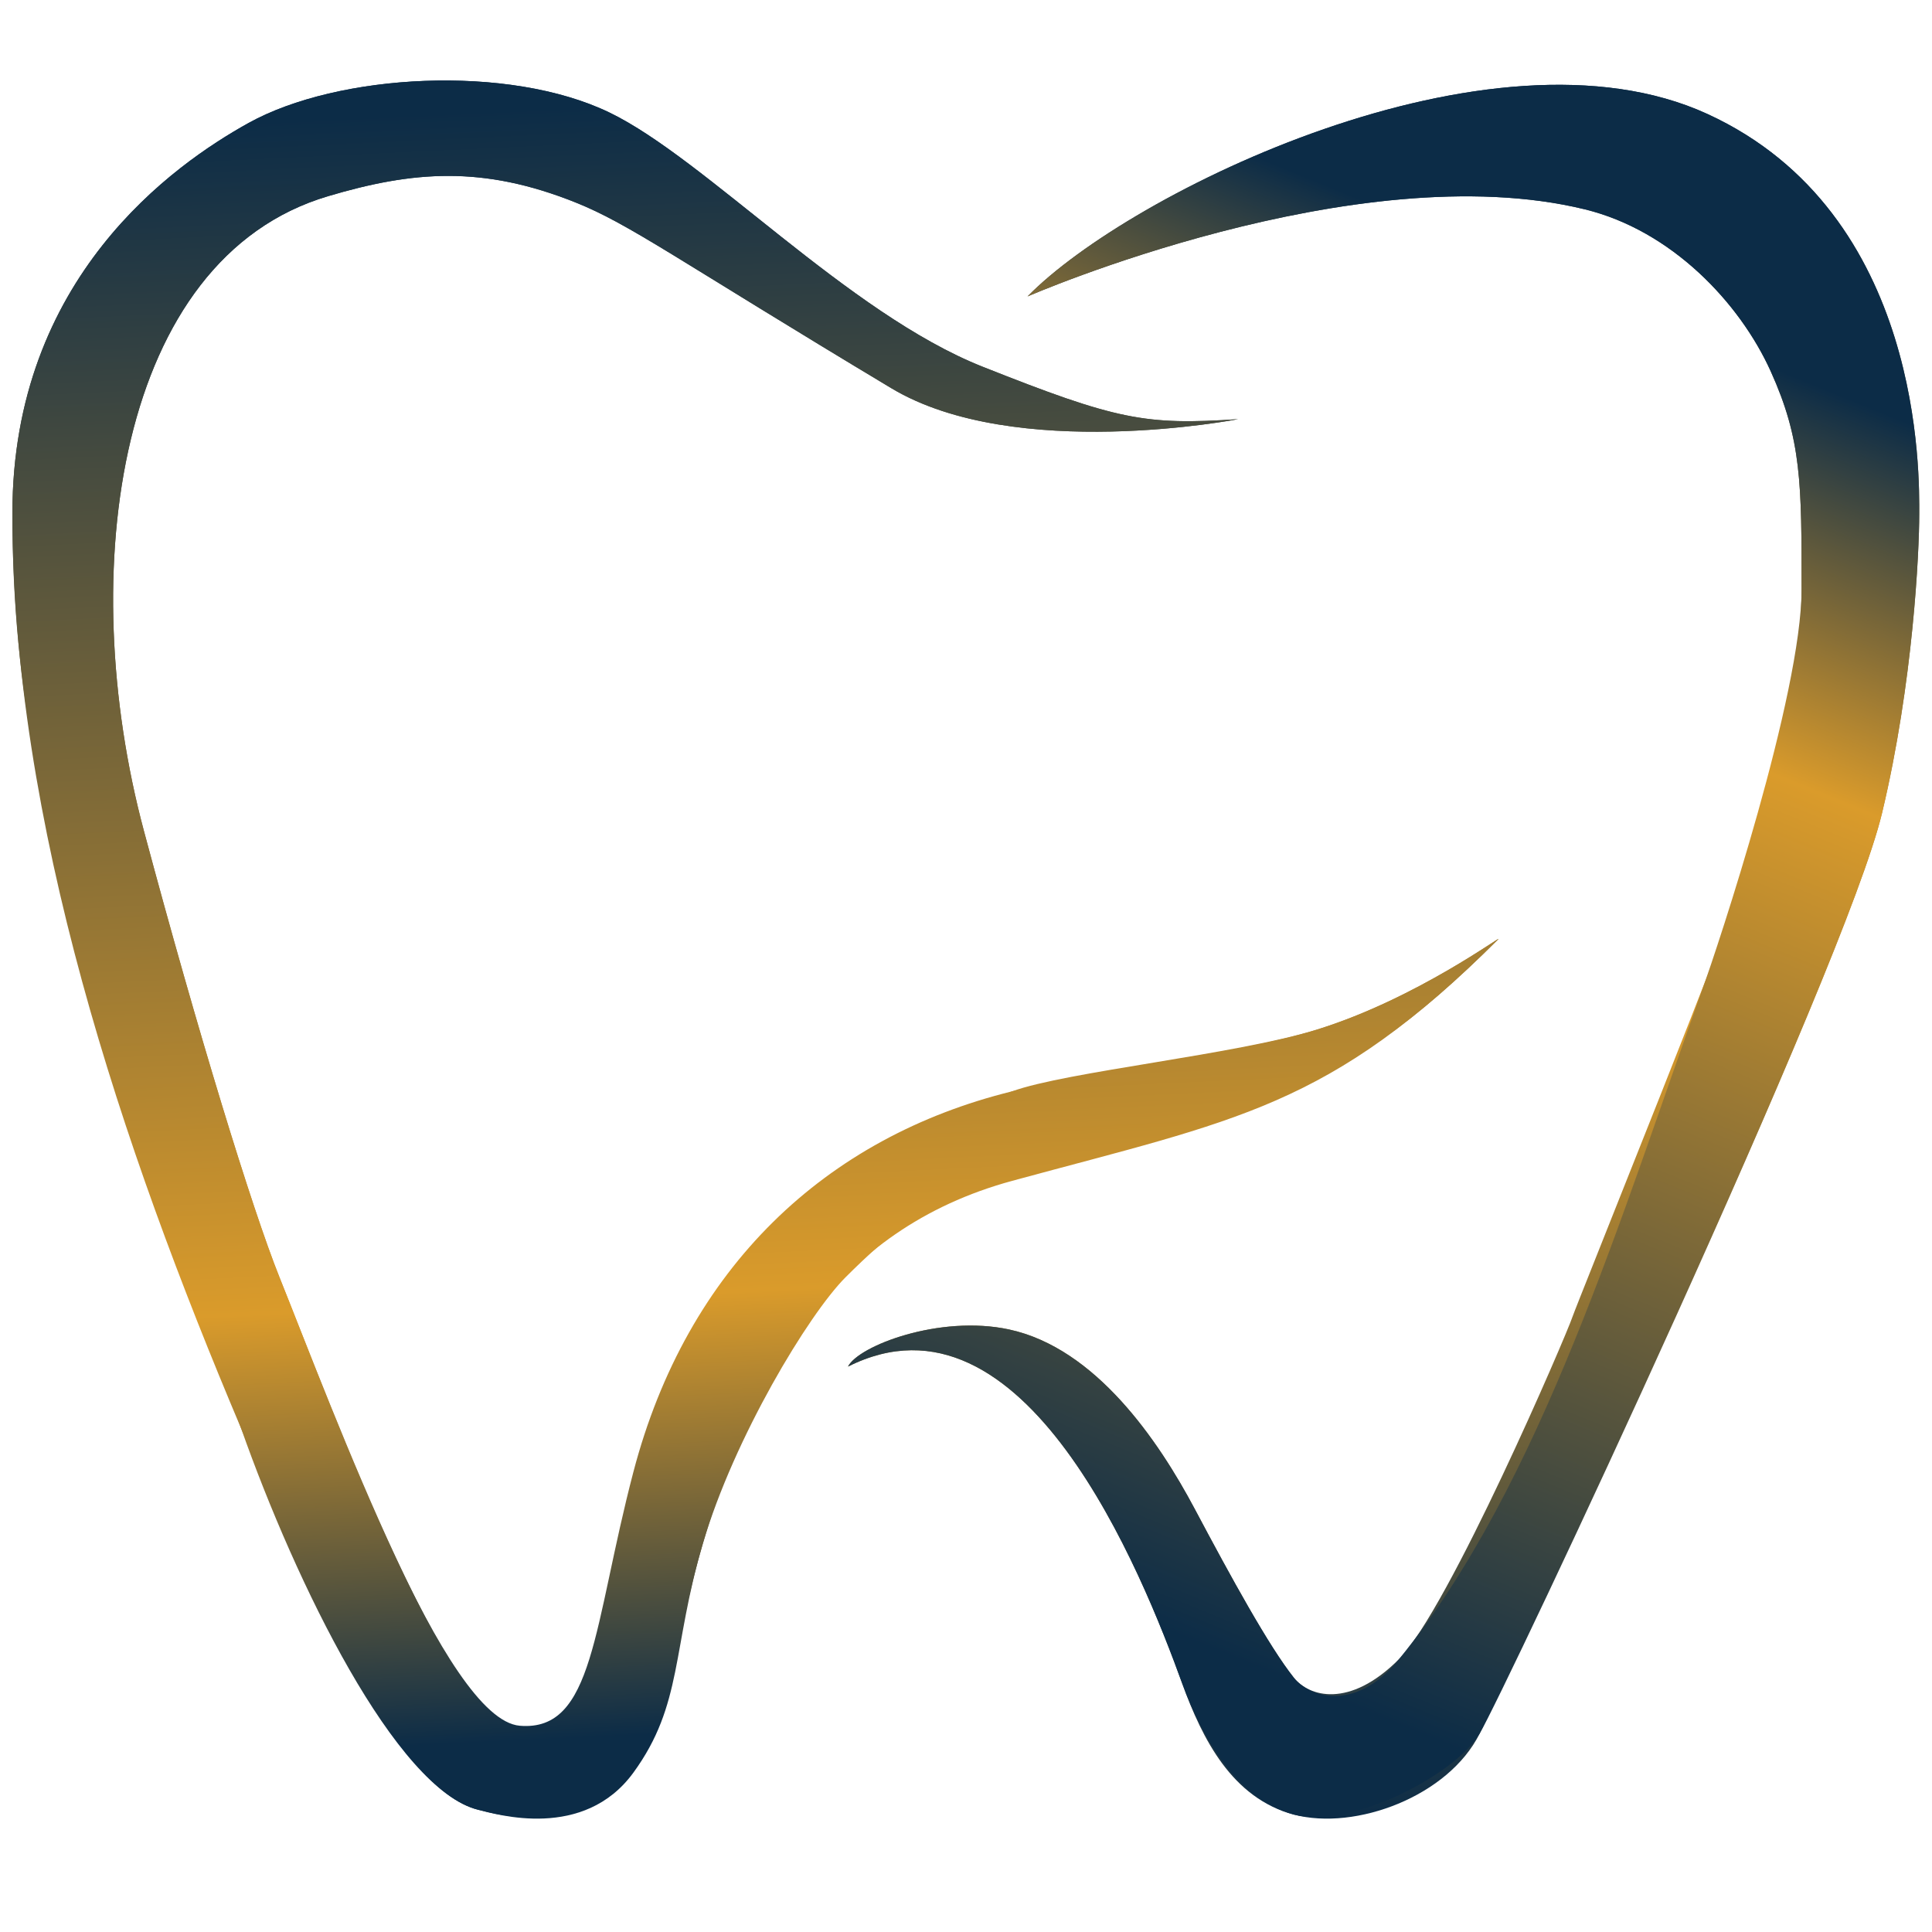
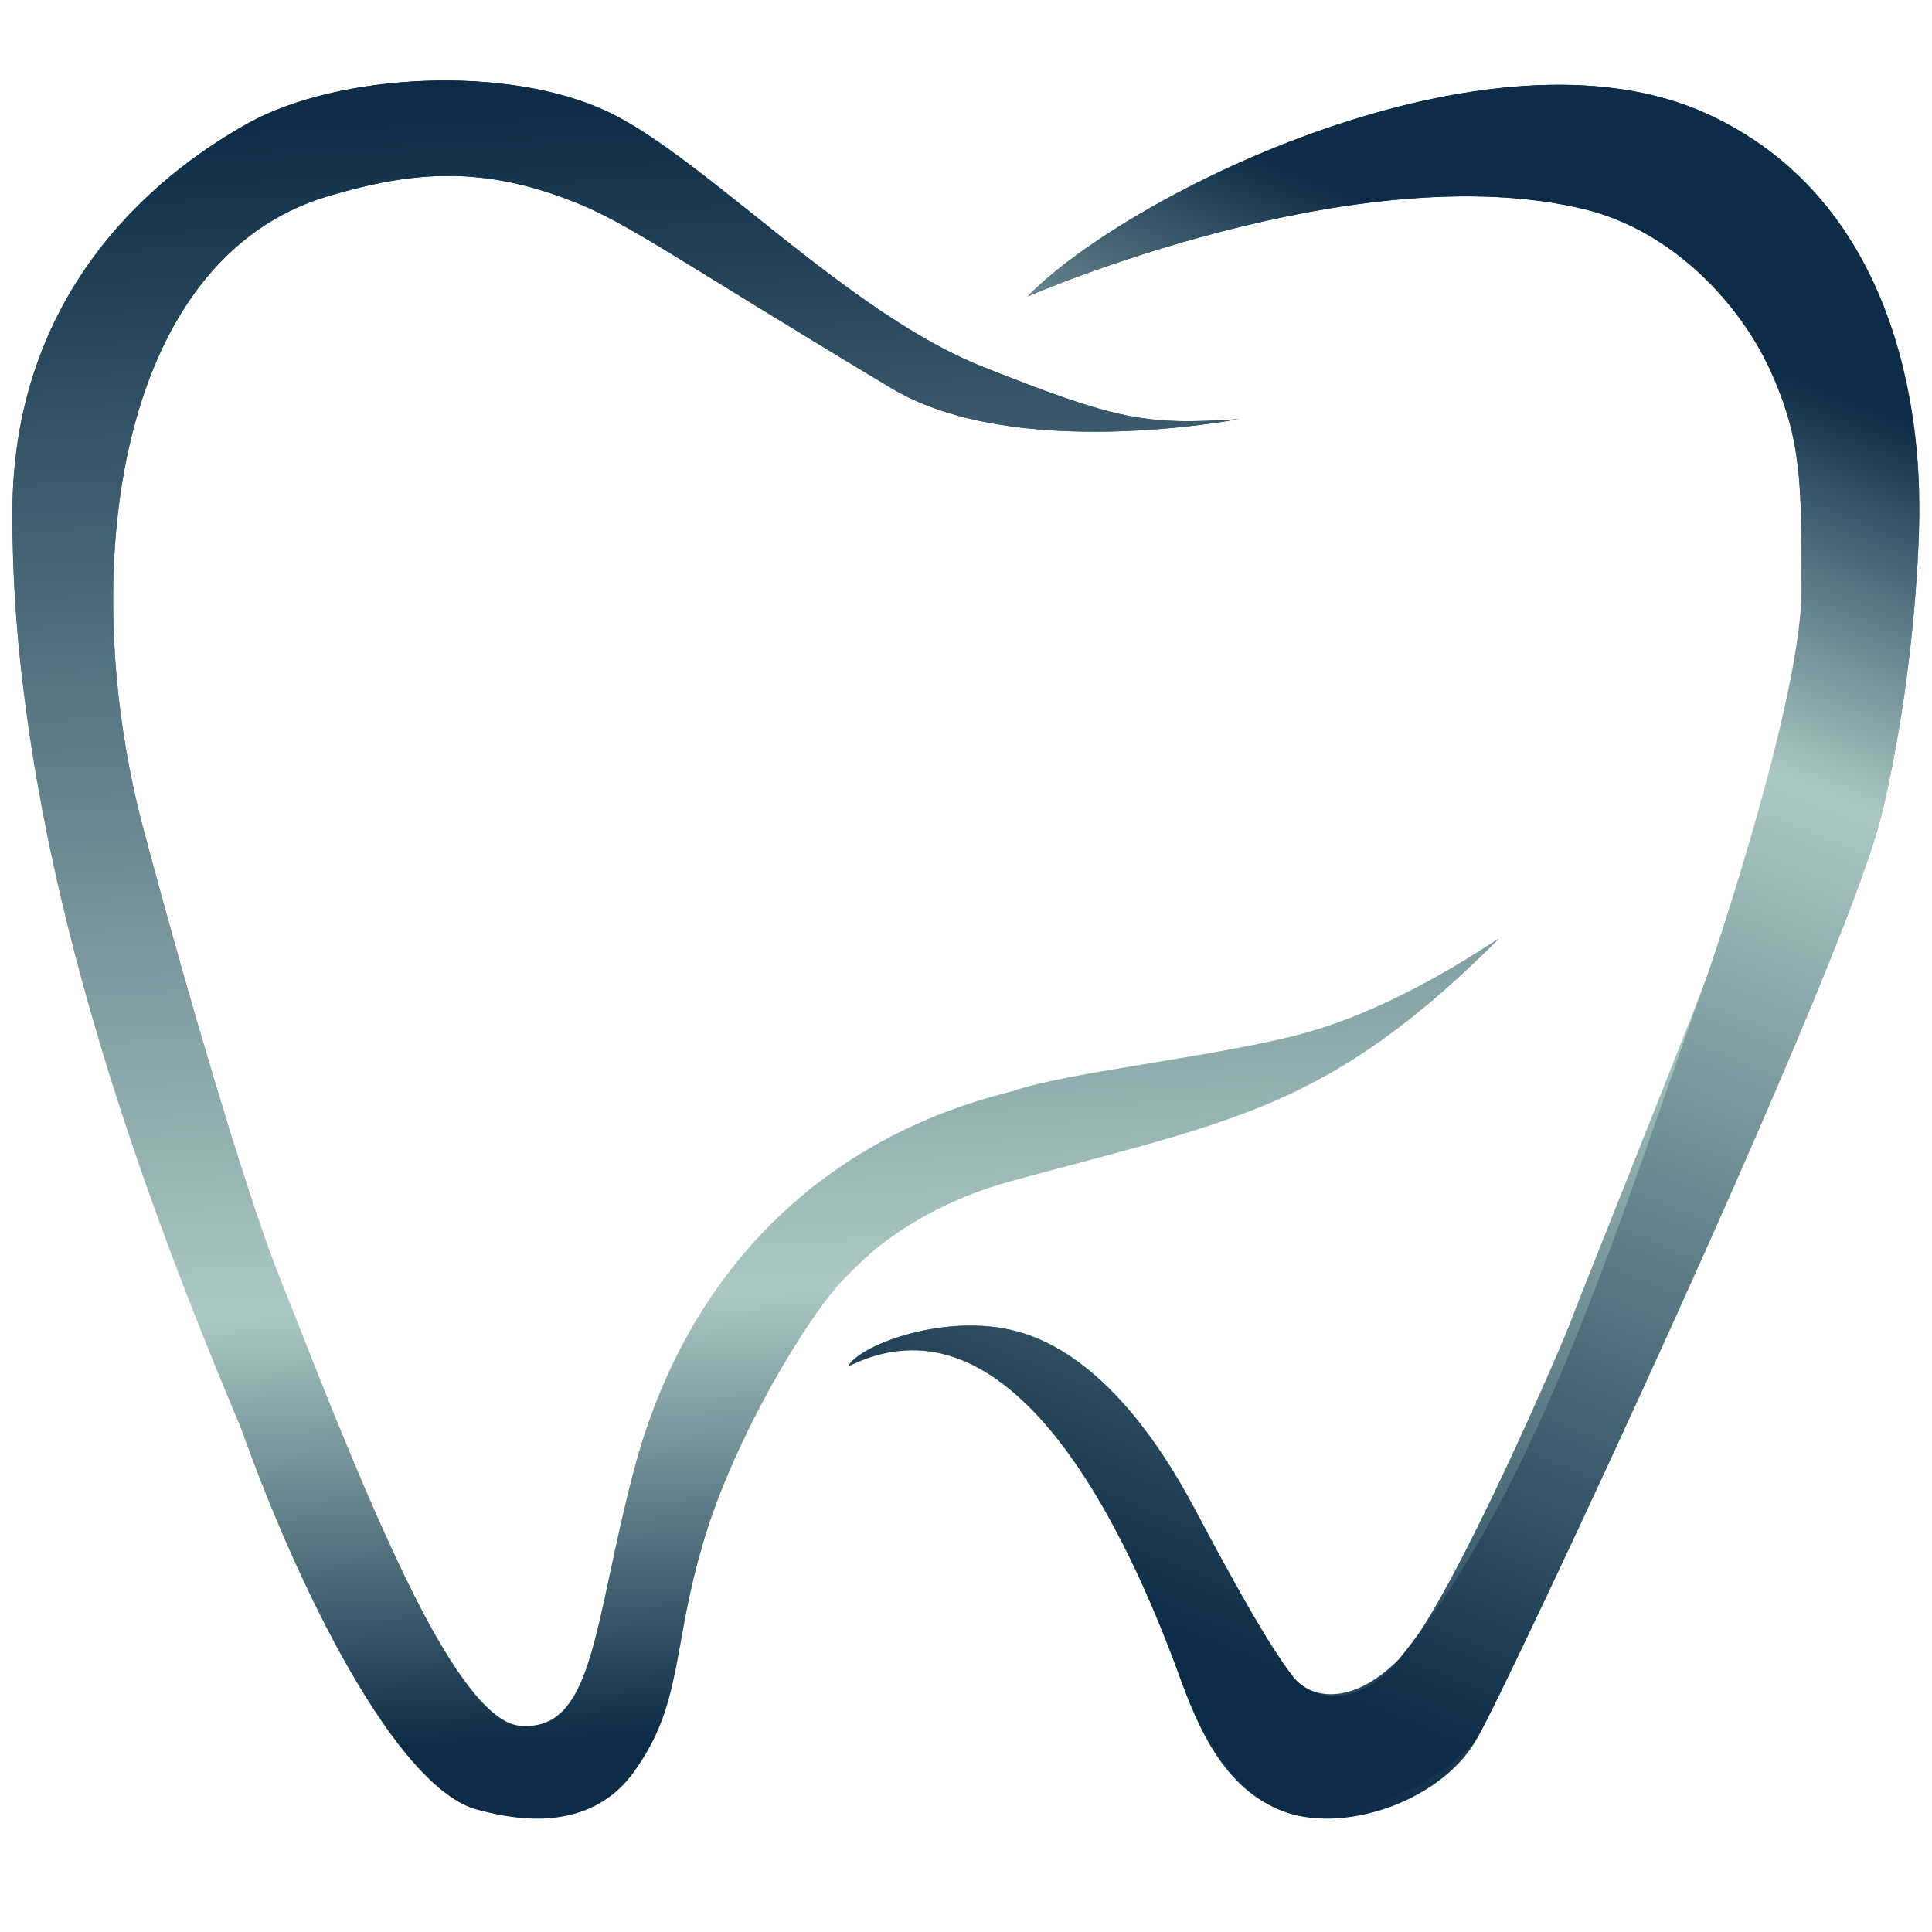
<svg xmlns="http://www.w3.org/2000/svg" viewBox="-1 -6.5 156 156" fill="none">
  <path d="M153.97 35.02C153.97 32.005 154.375 10.745 136.875 2.707C119.375 -5.331 90.137 9.063 81.971 17.436C81.971 17.436 108.471 5.881 126.97 10.403C133.97 12.114 139.47 17.939 141.97 23.465C144.47 28.991 144.47 32.508 144.47 41.048C144.47 49.589 141.47 59.134 140.47 62.651C139.47 66.168 126.287 98.875 125.97 99.828C125.47 101.335 115.971 123.44 111.971 127.459C107.939 131.51 104.671 130.474 103.471 128.966C101.471 126.455 98.405 120.873 95.472 115.346C92.538 109.82 87.472 102.354 80.472 100.846C74.872 99.641 68.305 102.172 67.472 103.846C81.698 96.699 91.215 120.473 94.471 129.469C96.071 133.89 98.471 138.689 103.471 140.019C108.471 141.349 115.965 138.523 118.47 133.488C121.97 126.454 147.97 71.694 150.97 59.134C153.49 48.584 153.97 38.034 153.97 35.02Z" fill="url(#paint0_linear_1296_57)" />
  <path d="M78.321 23.103C89.171 27.411 91.45 27.847 98.972 27.346C98.972 27.346 80.972 30.846 70.972 24.846C53.608 14.429 49.887 11.613 45.471 9.846C37.971 6.846 32.35 7.302 25.471 9.346C8.471 14.399 4.998 39.583 10.626 60.612C14.971 76.847 19.354 91.119 21.562 96.62C25.98 107.623 35.603 133.629 41.62 134.129C47.637 134.629 47.637 130.628 51.243 115.125C52.15 111.224 57.29 99.474 62.681 93.119C68.197 86.618 76.626 83.117 80.733 81.617C85.074 80.031 98.88 78.647 105.399 76.615C113.422 74.115 120.473 68.846 119.972 69.347C106.341 82.941 101.502 81.677 83.336 86.618C75.686 88.698 70.558 93.36 67.289 96.62C64.281 99.621 58.263 109.623 55.756 118.125C53.249 126.627 54.156 131.128 50.145 136.63C46.133 142.131 39.113 140.006 37.608 139.63C30.972 137.976 22.888 121.346 18.472 108.846C14.055 96.347 9.243 83.847 5.972 71.847C2.7 59.846 -8.13541e-05 49.846 0 34.946C0 15.915 13.038 6.78 19.055 3.439C26.281 -0.574 40.074 -1.356 48.234 2.598C55.972 6.346 67.472 18.794 78.321 23.103Z" fill="url(#paint1_linear_1296_57)" />
  <path d="M153.97 35.02C153.97 32.005 154.375 10.745 136.875 2.707C119.375 -5.331 90.137 9.063 81.971 17.436C81.971 17.436 108.471 5.881 126.97 10.403C133.97 12.114 139.47 17.939 141.97 23.465C144.47 28.991 144.47 32.508 144.47 41.048C144.47 49.589 137.713 69.908 136.472 73.347C129.972 91.347 123.472 113.346 111.971 127.459C108.361 131.889 104.671 130.474 103.471 128.966C101.471 126.455 98.405 120.873 95.472 115.346C92.538 109.82 87.472 102.354 80.472 100.846C74.872 99.641 68.305 102.172 67.472 103.846C81.698 96.699 91.215 120.473 94.471 129.469C96.071 133.89 98.97 138.822 103.471 140.019C107.972 141.216 116.472 136.846 118.47 133.488C120.469 130.129 147.97 71.694 150.97 59.134C153.49 48.584 153.97 38.034 153.97 35.02Z" fill="url(#paint2_linear_1296_57)" />
  <path d="M78.321 23.103C89.171 27.411 91.45 27.847 98.972 27.346C98.972 27.346 80.972 30.846 70.972 24.846C53.608 14.429 49.887 11.613 45.471 9.846C37.971 6.846 32.35 7.302 25.471 9.346C8.471 14.399 4.998 39.583 10.626 60.612C14.971 76.847 19.354 91.119 21.562 96.62C25.98 107.623 34.954 132.346 40.972 132.846C46.989 133.347 46.889 124.76 50.145 112.346C54.472 95.847 65.672 85.317 80.733 81.617C89.972 79.347 98.88 78.647 105.399 76.615C113.422 74.115 120.473 68.846 119.972 69.347C106.341 82.941 98.899 83.905 80.733 88.847C66.264 92.782 59.788 104.455 55.756 118.125C53.627 125.346 53.483 130.845 49.472 136.346C45.46 141.848 39.113 140.006 37.608 139.63C30.972 137.976 23.972 121.846 18.472 108.846C8.836 86.07 -0 59.911 0 34.946C0 15.915 13.038 6.78 19.055 3.439C26.281 -0.574 40.074 -1.356 48.234 2.598C55.972 6.346 67.472 18.794 78.321 23.103Z" fill="url(#paint3_linear_1296_57)" />
  <defs>
    <linearGradient id="paint0_linear_1296_57" x1="112.971" y1="1.376" x2="112.971" y2="140.347" gradientUnits="userSpaceOnUse">
      <stop stop-color="#0C2C47" />
-       <stop offset="0.534" stop-color="#DA9B2B" />
+       <stop offset="0.534" stop-color="#ABC8C4" />
      <stop offset="1" stop-color="#0C2C47" />
    </linearGradient>
    <linearGradient id="paint1_linear_1296_57" x1="56.258" y1="1.597" x2="62.453" y2="133.046" gradientUnits="userSpaceOnUse">
      <stop stop-color="#0C2C47" />
-       <stop offset="0.731" stop-color="#DA9B2B" />
+       <stop offset="0.731" stop-color="#ABC8C4" />
      <stop offset="1" stop-color="#0C2C47" />
    </linearGradient>
    <linearGradient id="paint2_linear_1296_57" x1="158.472" y1="29.846" x2="115.745" y2="134.377" gradientUnits="userSpaceOnUse">
      <stop stop-color="#0C2C47" />
-       <stop offset="0.269" stop-color="#DA9B2B" />
+       <stop offset="0.269" stop-color="#ABC8C4" />
      <stop offset="1" stop-color="#0C2C47" />
    </linearGradient>
    <linearGradient id="paint3_linear_1296_57" x1="56.258" y1="1.597" x2="62.453" y2="133.046" gradientUnits="userSpaceOnUse">
      <stop stop-color="#0C2C47" />
-       <stop offset="0.731" stop-color="#DA9B2B" />
+       <stop offset="0.731" stop-color="#ABC8C4" />
      <stop offset="1" stop-color="#0C2C47" />
    </linearGradient>
  </defs>
</svg>
